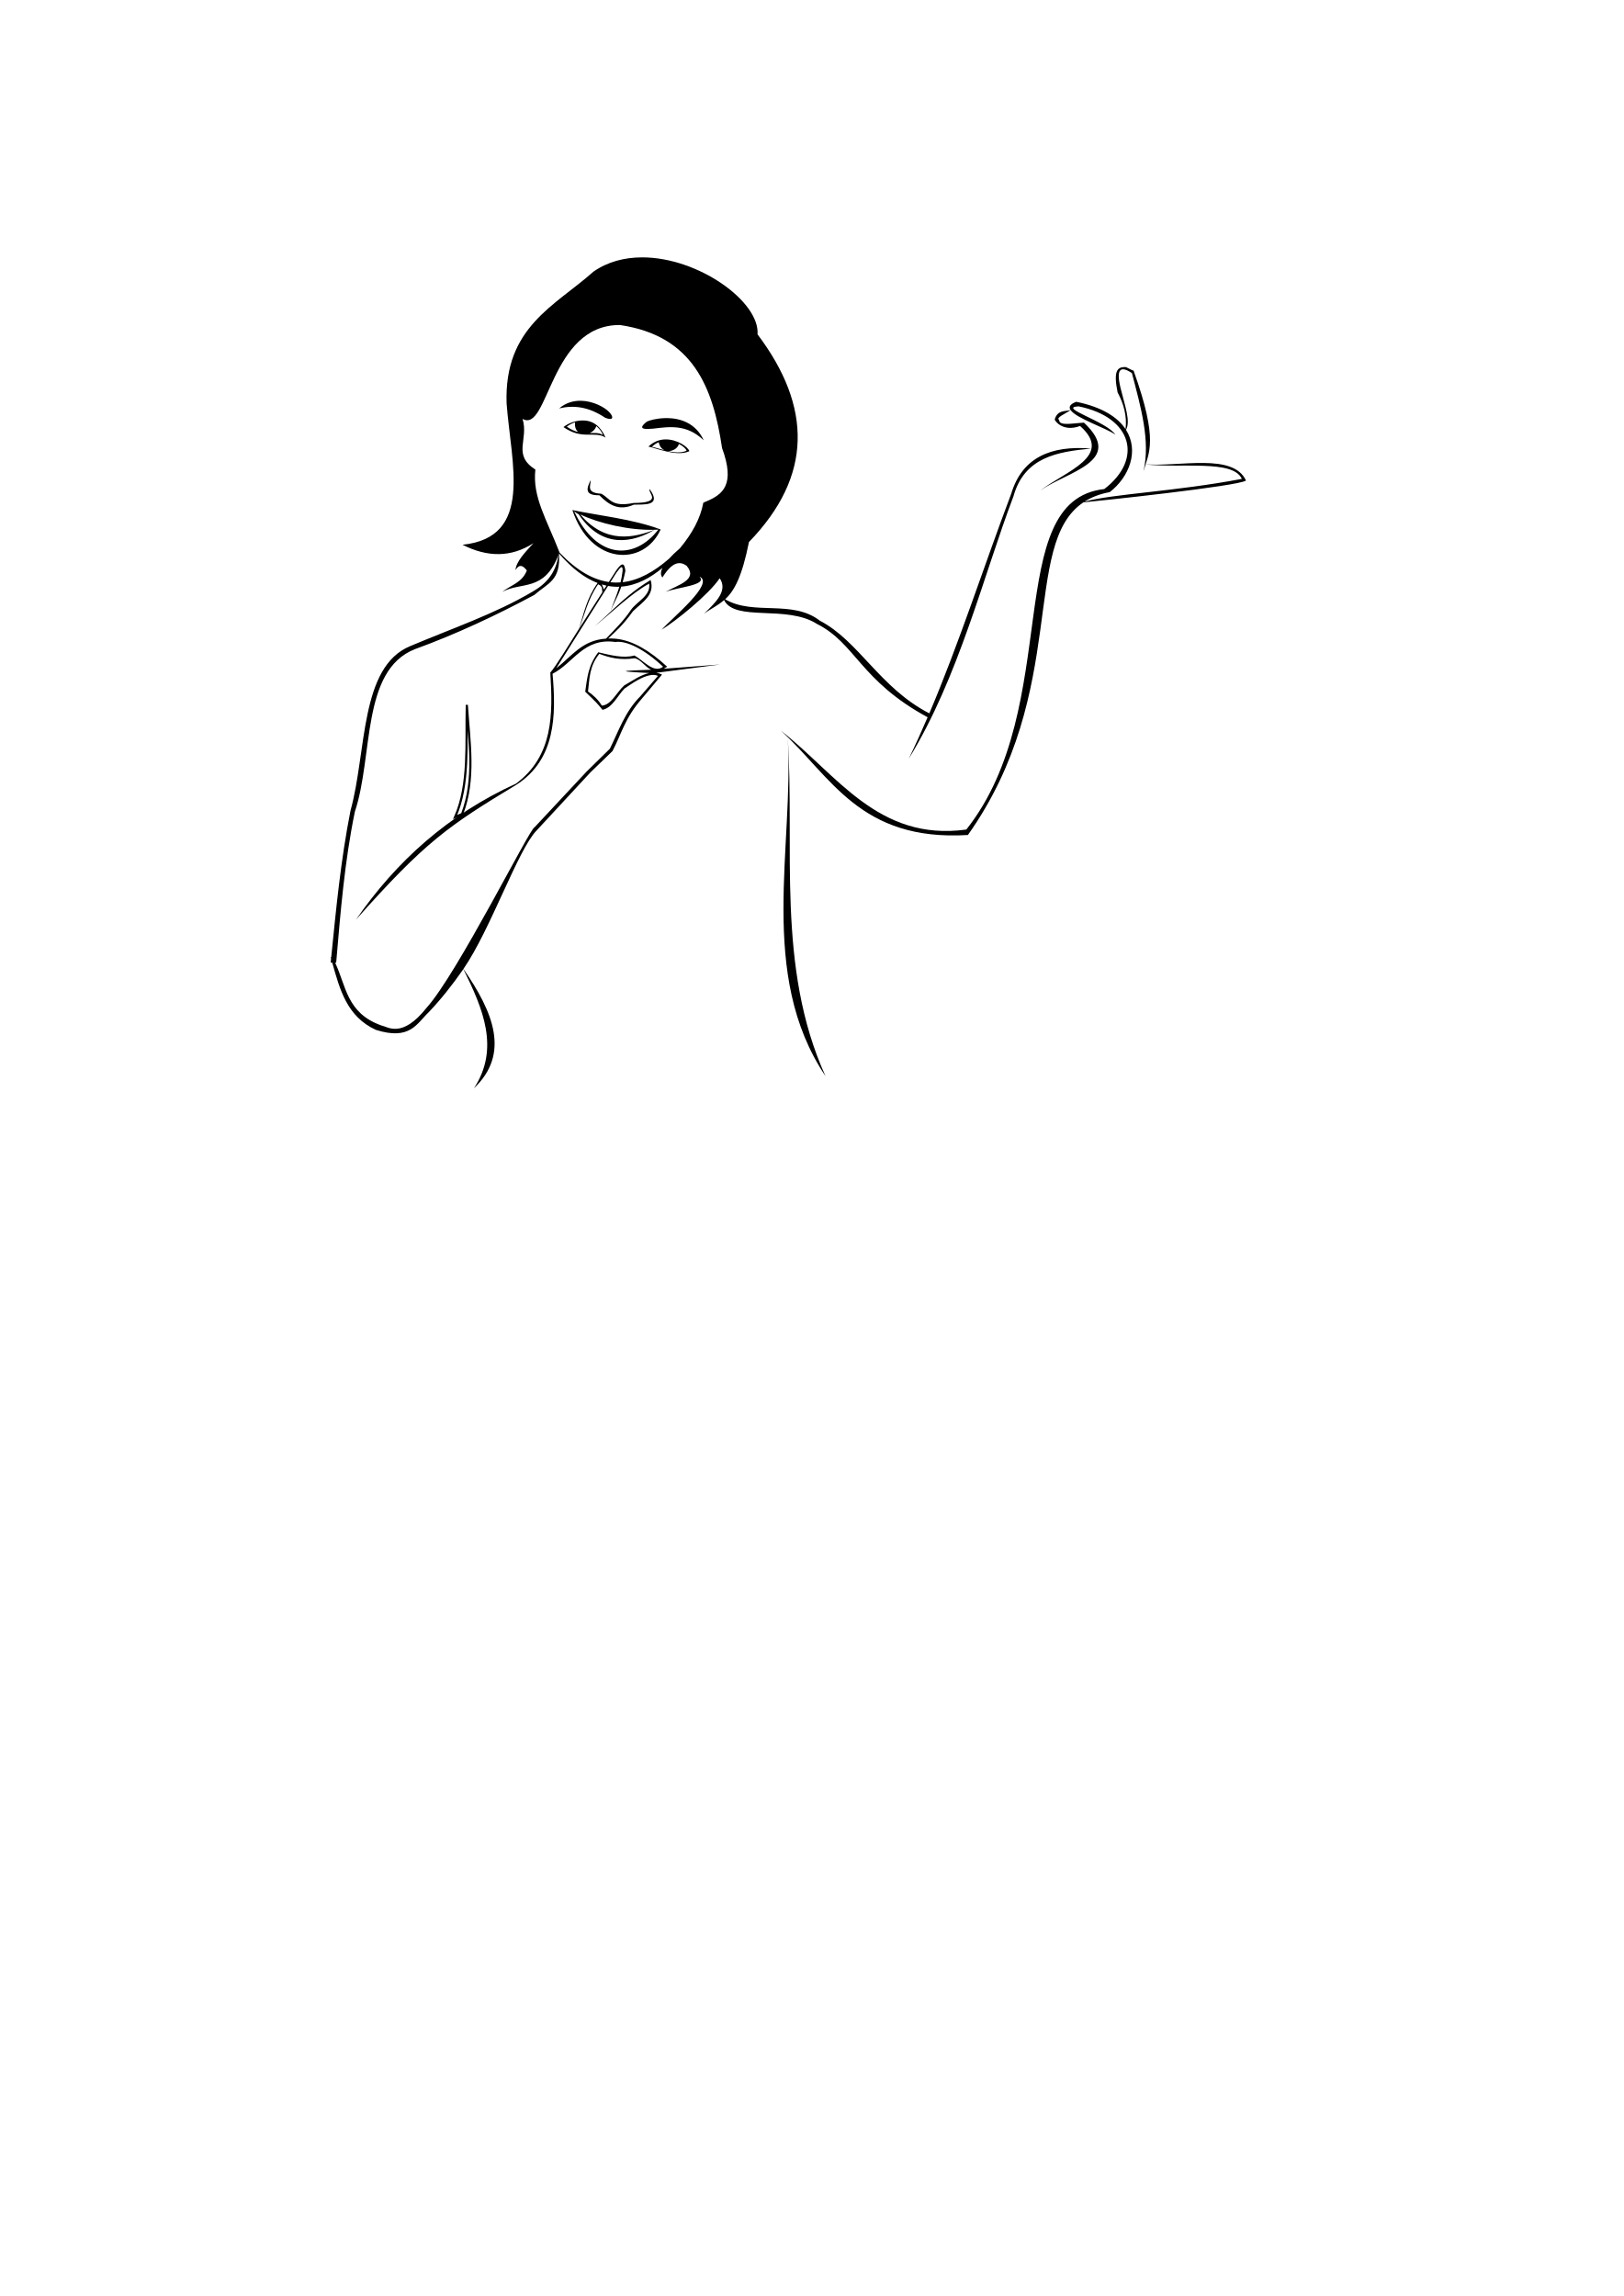
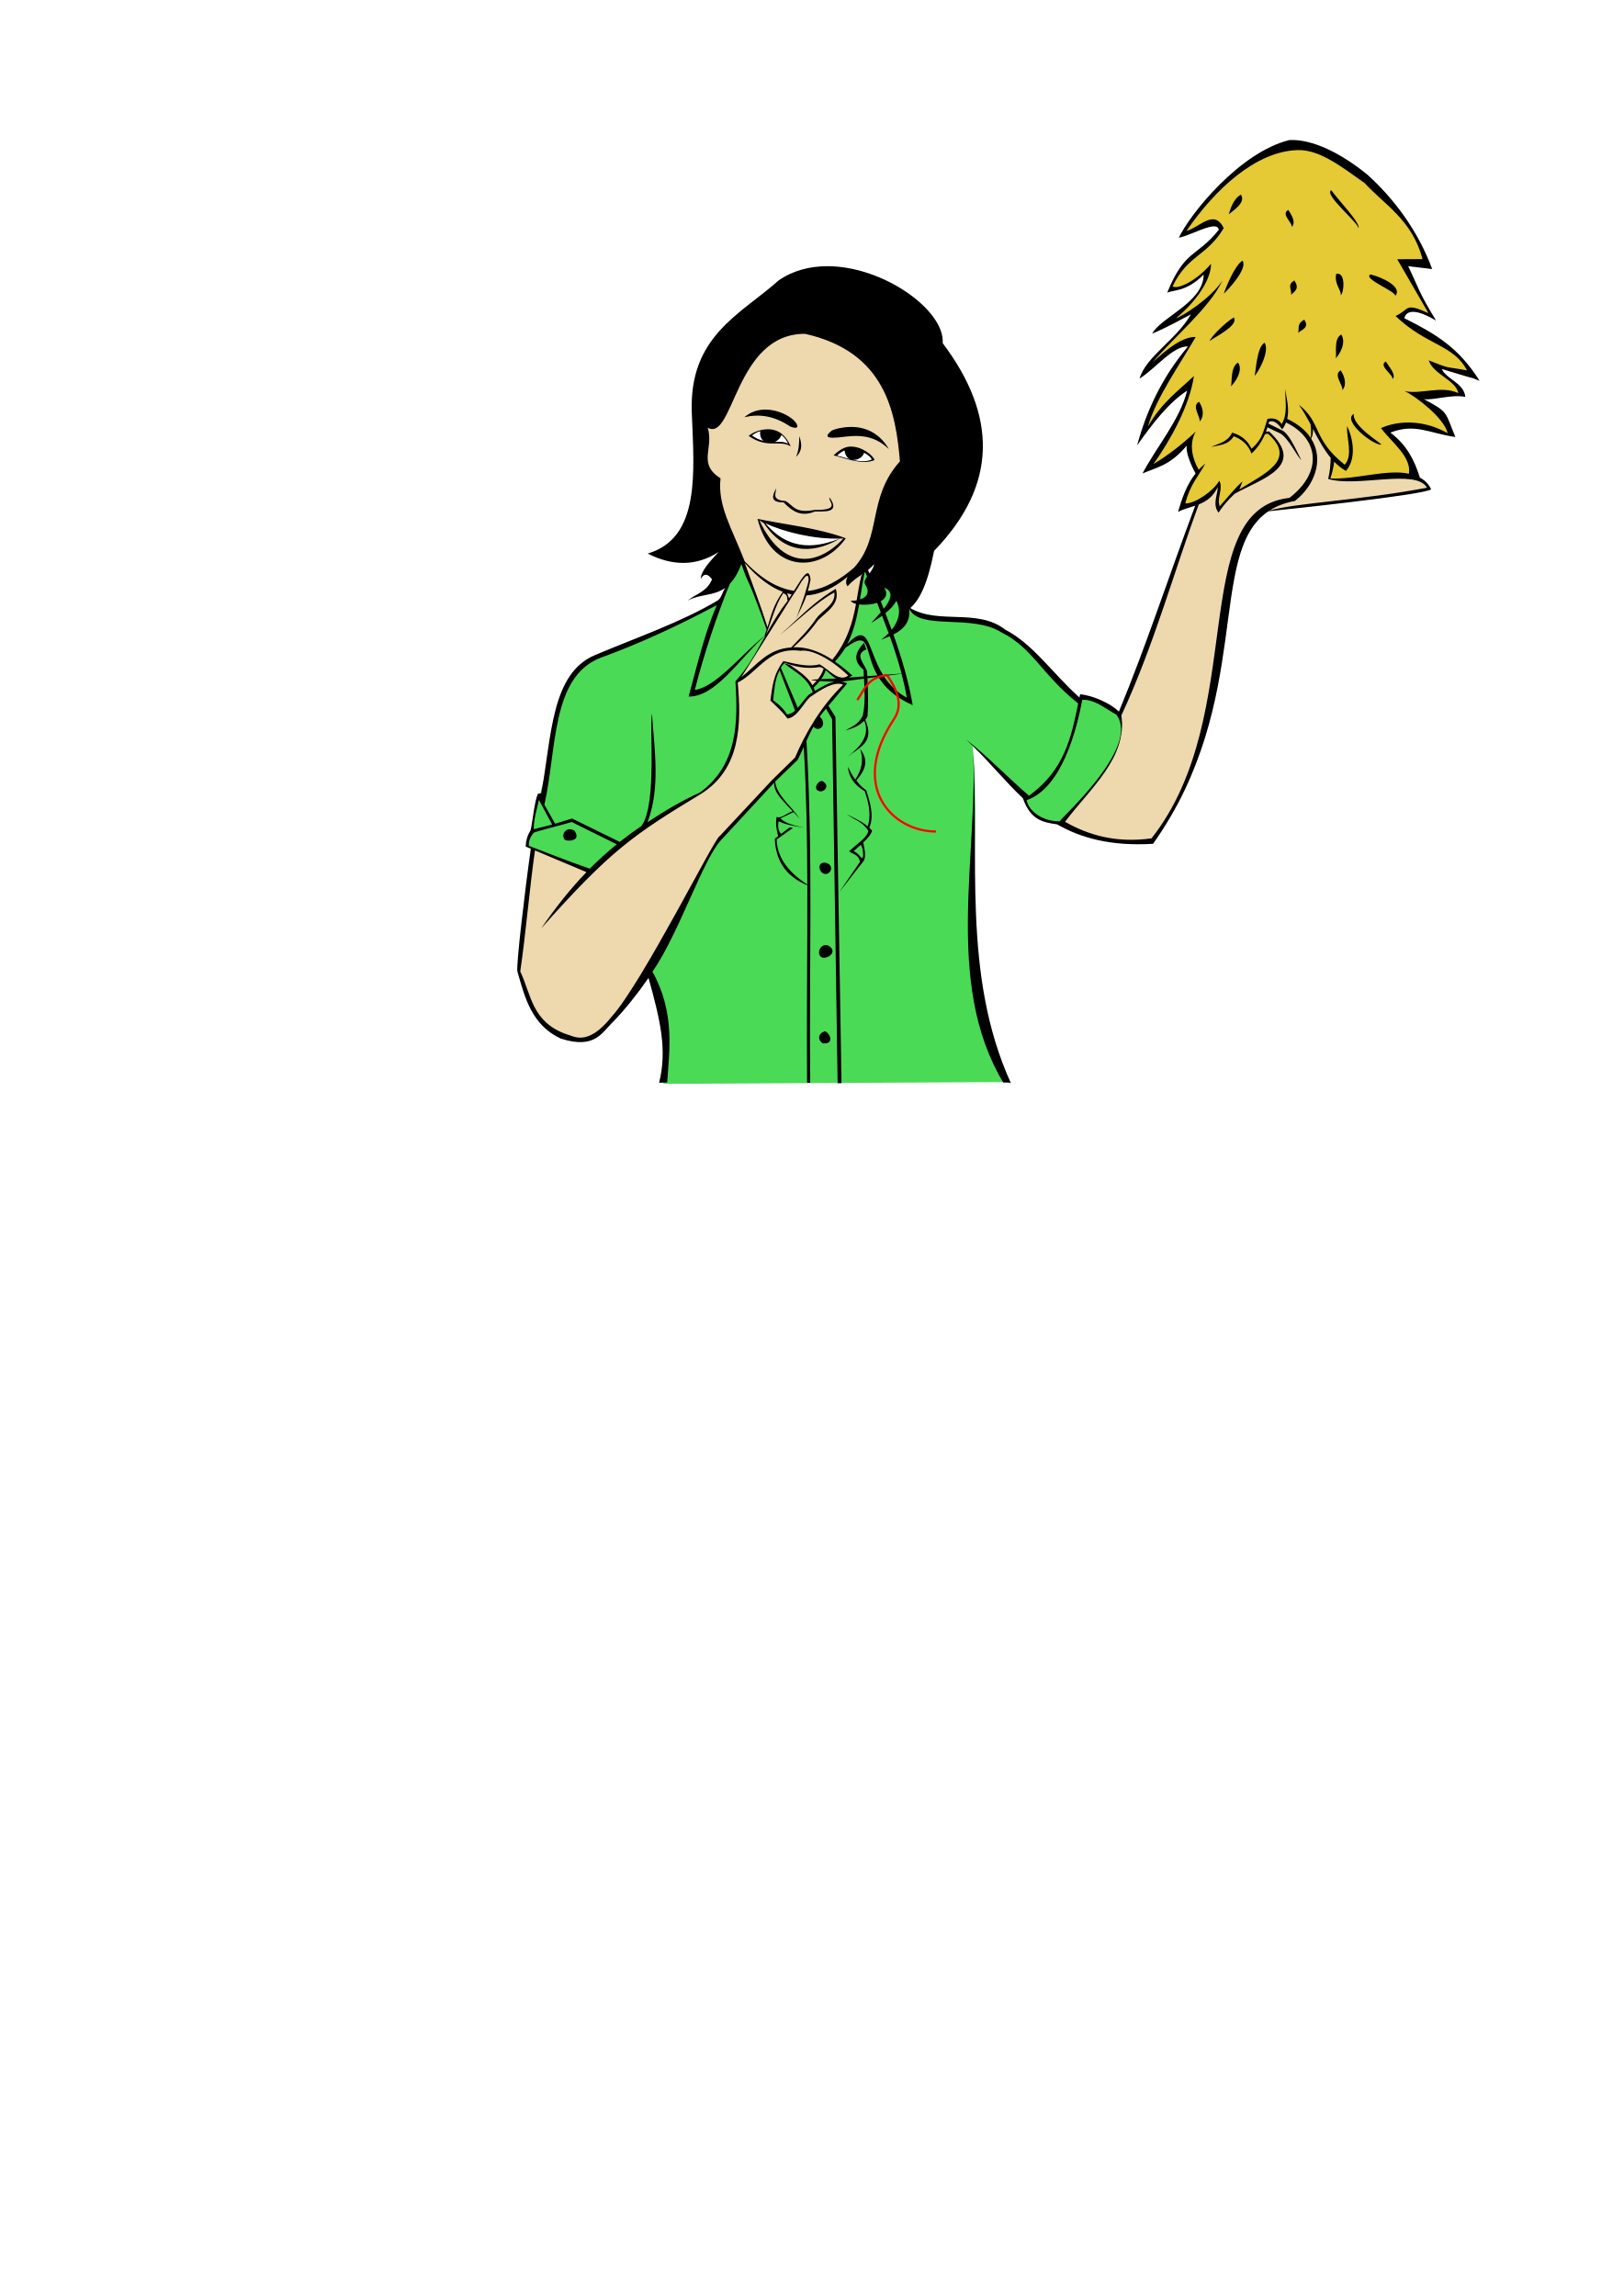
<svg xmlns="http://www.w3.org/2000/svg" width="744.094" height="1052.362" id="svg3036" version="1.1">
  <defs id="defs3038" />
  <g id="layer1">
-     <path style="fill:#000000;fill-opacity:1;stroke:none" d="m 294.188,117.969 c -7.919,0.018 -15.629,1.942 -22.219,6.531 -17.596,15.693 -41.011,25.439 -39.812,60.375 2.058,27.767 12.536,61.437 -20.188,64.812 11.293,5.733 22.16,5.926 32.5,-0.719 -3.93,4.256 -7.994,8.519 -8.219,12.312 1.726,-2.945 3.461,-2.08 5.188,0.188 -2.172,5.641 -7.39,6.704 -11.25,9.812 8.725,-4.787 19.205,0.157 25.719,-16.906 -1.16,8.455 -5.833,13.396 -11.969,16.875 -16.987,10.066 -36.997,16.873 -55.906,24.875 -23.225,9.52 -19.91,48.458 -27.406,75.406 -4.48,22.737 -6.595,44.991 -8.844,67.281 l -0.25,-0.125 c 0.064,0.219 0.124,0.437 0.188,0.656 -0.063,0.625 -0.124,1.25 -0.188,1.875 l 0.719,0 c 3.469,12.262 6.688,24.683 19.969,30.812 15.74,4.965 18.721,-2.848 24.25,-8.094 5.489,-5.755 10.79,-12.409 15.875,-19.75 9.016,18.205 16.778,36.42 4.844,54.625 16.699,-15.84 8.922,-34.878 -4.812,-54.688 12.469,-18.112 24.992,-54.72 33.5,-63.438 L 270.594,354 280.688,344.25 c 4.167,-7.94 5.587,-15.035 13.531,-24.125 l 9.156,-10.906 c -0.86,-0.46 -1.719,-0.712 -2.594,-0.844 l 29.25,-3.812 -25.875,1.969 c 0.507,-0.255 1.028,-0.561 1.594,-0.938 -7.905,-7.305 -15.783,-12.086 -23.625,-12.844 -1.206,-0.108 -2.326,-0.12 -3.406,-0.094 3.334,-3.19 6.269,-5.493 11.344,-12.469 4.172,-4.131 10.236,-7.404 8.094,-14.344 -7.656,4.567 -13.099,9.646 -18.531,14.719 -2.308,2.155 -4.611,4.322 -7.094,6.438 7.631,-6.055 16.824,-15.133 24.969,-19.5 0.749,5.59 -5.411,8.012 -8.281,11.938 -3.376,5.079 -7.5,9.082 -11.5,13.281 -10.922,0.682 -15.649,8.018 -22.812,13.594 l 23.75,-37.75 c 1.758,0.312 3.477,0.436 5.156,0.375 -1.249,4.201 -2.876,7.622 -4.188,11.688 1.616,-4.444 3.396,-6.684 5.094,-11.751 7.124,-0.525 13.501,-4.114 18.875,-8.594 -0.948,1.919 -0.886,3.345 -0.031,4.406 4.514,-7.277 8,-7.57 11.094,-5.375 5.387,6.396 -3.848,8.707 -9.656,11.969 5.816,-2.211 19.423,-3.07 15.531,-6.969 7.198,2.986 -12.372,18.726 -17.312,24.312 6.484,-3.998 21.469,-15.971 26.594,-23.594 3.862,5.689 -1.748,10.997 -7.219,16.312 3.059,-2.327 6.191,-3.585 9.219,-6.312 5.017,10.108 28.715,2.075 42.5,10.906 17.838,8.943 19.789,26.011 50.781,42.812 -2.775,6.457 -5.631,12.824 -8.656,19.031 23.009,-37.405 34.117,-83.705 47.969,-120.219 5.022,-18.023 20.031,-20.465 35.625,-21.969 -18.445,-1.519 -31.634,4.075 -36.625,20.719 -12.64,33.426 -23.78,68.341 -37.531,100.656 -22.76,-11.753 -32.301,-33.196 -50.156,-42.469 -12.663,-9.838 -30.351,-2.175 -43.406,-9.812 4.127,-3.808 7.733,-10.277 10.906,-26.25 29.334,-30.251 28.877,-62.08 3.938,-95.188 1.053,-14.974 -27.099,-35.341 -52.969,-35.281 z m -10.094,31 c 33.374,4.905 42.677,28.382 46.812,56.438 0.216,0.589 0.407,1.16 0.594,1.719 0.112,0.336 0.242,0.675 0.344,1 4.945,15.803 -2.133,19.222 -9.531,22.281 -1.327,7.214 -5.108,14.137 -10.719,20.875 -2.081,1.808 -3.738,3.411 -5.031,4.844 -6.699,5.781 -13.726,9.879 -21.219,10.719 0.419,-1.474 0.852,-3.149 1.25,-5.156 -0.323,-2.838 -1.05,-4.89 -4.25,-0.156 L 279,266.75 c -7.077,-1.001 -14.576,-5.074 -22.562,-13.469 -5.978,-15.423 -12.502,-25.485 -11.094,-38.062 -10.733,-6.861 -2.924,-13.686 -5.875,-23.219 11.926,6.691 12.377,-43.218 44.625,-43.031 z m 231.5,19.25 c -3.698,-0.003 -5.376,1.984 -3.438,11.625 2.827,5.259 4.366,10.974 3.656,16.844 -3.627,-5.472 -10.764,-10.107 -22.594,-12.531 -2.965,1.112 -3.51,2.388 -2.625,3.75 -2.619,0.832 -5.848,-0.17 -7.25,4.312 0.014,0.745 3.846,5.922 11.625,3.031 15.584,13.794 -6.633,20.709 -18.219,29.562 12.374,-8.706 38.915,-13.348 20,-31.094 -5.019,0.233 -11.475,1.717 -11.375,-1.25 -1.667,-1.036 2.703,-2.701 5.25,-4.531 2.551,3.817 16.349,8.247 20.5,11.281 -3.828,-6.04 -26.765,-12.476 -16.844,-12.969 24.589,4.971 29.743,24.127 11.781,37.906 -47.451,5.192 -18.395,99.374 -63.219,156.062 -40.466,5.577 -59.473,-25.438 -85,-45.344 23.039,20.931 36.084,50.849 85.719,47.844 46.672,-65.95 24.07,-133.165 52.938,-152.469 5.887,-0.522 71.291,-7.433 74.5,-10 -5.916,-12.795 -30.324,-6.181 -46.487,-7.444 16.801,1.953 40.575,-2.306 44.592,6.694 -30.558,5.795 -59.066,6.837 -72.136,10.438 3.203,-2.044 7,-3.536 11.594,-4.375 9.006,-6.97 13.535,-18.968 7.438,-28.562 2.219,-3.81 -0.533,-11.147 -2.094,-17.656 -2.903,-10.658 -0.342,-11.787 4.812,-8.344 4.076,15.552 8.579,31.213 5.281,45.062 2.424,-8.618 7.123,-13.731 -4.521,-46.205 -1.047,-0.141 -3.032,-1.638 -3.885,-1.639 z m -249.375,15.469 c -3.36,-0.06 -6.876,0.869 -9.969,3.5 6.595,-1.575 13.517,-0.797 21.062,4.281 3.862,1.557 4.06,-0.345 1.781,-2.688 -2.113,-2.172 -7.275,-4.993 -12.875,-5.094 z m 39.406,7.938 c -0.399,-0.003 -0.801,0.017 -1.188,0.031 -3.711,0.133 -6.792,0.99 -8,1.594 -4.928,3.839 -0.271,3.478 2.844,3.219 7.738,-0.924 15.481,-2.077 23.219,5.344 -3.701,-8.032 -10.893,-10.14 -16.875,-10.188 z m -38.656,1.094 c -3.229,0.008 -6.475,1.206 -8.75,3.031 8.709,6.101 14.308,1.576 19.281,4.812 -2.157,-5.011 -5.608,-7.917 -10.531,-7.844 z m -3.438,0.844 c -0.226,2.125 0.407,3.609 1.469,4.469 -1.594,-0.398 -3.336,-1.128 -5.25,-2.469 1.061,-0.851 2.367,-1.55 3.781,-2 z m 9.75,1.719 c 1.135,1.038 2.344,2.2 2.969,4.094 -1.774,-1.154 -3.912,-0.888 -6.031,-0.875 1.371,-0.58 2.561,-1.675 3.062,-3.219 z m 31.406,6.125 c -2.552,0.09 -5.18,1.014 -7.531,3.281 3.296,0.578 12.999,4.79 18.75,2.125 -0.444,-1.859 -5.605,-5.605 -11.219,-5.406 z m -2.812,1.281 c 0.395,2.041 1.491,3.198 2.781,3.719 -2.5,-0.642 -4.711,-1.415 -5.906,-1.625 0.995,-0.959 2.042,-1.648 3.125,-2.094 z m 9.25,0.781 c 1.935,1.006 3.298,2.281 3.5,3.125 -2.434,1.128 -5.707,0.799 -8.719,0.125 2.259,0.217 4.669,-1.164 5.219,-3.25 z m -40.406,16.562 c -1.843,3.649 -3.103,7.06 3.938,6.969 4.48,4.532 8.984,7.294 15.812,4.312 4.418,-0.184 13.099,0.863 7.219,-7.156 -0.906,1.801 6.414,6.326 -7.344,6.375 -10.176,2.073 -10.632,-2.04 -14.812,-4.25 -7.154,-0.35 -4.796,-3.67 -4.812,-6.25 z m -8.406,13.75 c 8.396,25.376 32.714,25.961 40.438,8.906 -12.479,-4.773 -29.419,-6.534 -40.438,-8.906 z m 0.812,0.562 c 1.356,1.037 1.161,0.892 2.062,1.375 10.855,16.251 25.218,12.822 34.781,7.094 -9.136,3.544 -22.402,6.857 -34.062,-7.031 8.462,4.085 22.632,7.397 34.062,7.031 0.008,-0.005 0.024,0.005 0.031,0 0.571,-0.019 1.132,-0.025 1.688,-0.062 -10.992,14.168 -28.289,13.674 -38.562,-8.406 z m -6.969,19.312 c 6.179,7.194 12.117,11.435 17.719,13.562 -5.097,7.047 -6.29,14.093 -8.625,21.125 2.763,-6.546 3.884,-13.317 8.844,-20.531 2.361,0.974 1.633,2.354 1.969,3.594 l -10.812,16.938 c -3.822,6.01 -10.937,17.752 -13.062,19.906 1.186,19.058 1.439,38.169 -15.75,50.938 -31.033,14.176 -54.874,35.573 -73.312,62.344 31.805,-35.818 42.469,-43.063 73.395,-61.77 18.12,-11.497 18.399,-31.954 16.698,-50.948 9.592,-4.855 14.195,-16.617 28.781,-14.562 4.874,-0.764 13.192,3.15 21.875,11.344 -4.3,3.336 -9.135,-3.068 -13.188,-5.156 -4.941,1.394 -10.754,-0.118 -16.531,-1.469 -4.834,6.35 -5.068,12.17 -5.969,18.062 5.202,5.024 5.603,5.416 7.906,8.312 4.58,-0.95 6.799,-6.376 10.094,-9.75 1.509,-0.838 10.457,-8.076 15.344,-5.812 l -8.156,9.438 c -6.949,6.966 -9.82,15.703 -13.875,23.938 l -10.719,10.531 -23.844,25.531 c -1.939,0.015 -35.281,66.992 -49.469,82.719 -11.278,14.173 -17.675,8.686 -20.719,8.062 -15.964,-5.635 -16.145,-18.292 -21.188,-28.781 l 0.5,0 c 1.978,-23.065 3.808,-46.122 8.562,-69.188 8.514,-25.44 2.837,-64.722 27.469,-74.469 18.957,-6.894 36.98,-15.369 54.719,-24.844 6.466,-5.612 12.183,-6.587 11.344,-19.062 z m 28.75,6.281 c 0.312,0.035 0.489,0.559 0.406,1.844 -0.228,1.902 -0.552,3.589 -0.938,5.156 -1.533,0.113 -3.084,0.114 -4.656,-0.062 l 2.75,-4.375 c 0.971,-1.325 1.917,-2.62 2.438,-2.562 z m -9.094,7.938 c 0.717,0.213 1.419,0.416 2.125,0.562 -0.364,0.611 -0.773,1.196 -1.219,1.75 -0.288,-0.788 -0.53,-1.645 -0.906,-2.312 z m -1.156,31.812 c 4.598,1.751 9.541,3.054 16.281,2 2.972,0.786 4.728,4.023 7.469,5.281 -8.137,0.375 -20.928,0.532 -0.875,1.5 -3.779,0.777 -7.658,3.499 -11.5,5.719 -3.415,3.072 -5.957,9.029 -10.25,9.219 -1.629,-2.746 -3.84,-4.75 -6.312,-6.469 0.721,-6.058 0.58,-11.523 5.188,-17.25 z m 86.308,38.018 C 364.034,388.099 346.985,446.54 378.312,493.25 355.565,443.189 364.337,387.766 360.964,337.705 z" id="path3055" />
-     <path style="fill:none;stroke:#000000;stroke-width:1px;stroke-linecap:butt;stroke-linejoin:miter;stroke-opacity:1" d="m 208.571,374.505 c 6.684,-15.044 4.89,-33.721 5.357,-51.429 1.108,16.894 3.975,34.009 -2.143,50 z" id="path3974" />
+     <g id="g4065" transform="translate(84.85281,4.04061)">
+       <path id="path4063" d="m 501.786,64.505 c -6.302,-4.112 -43.236,30.915 -44.704,38.045 5.905,-1.114 12.854,-6.665 17.561,-2.688 -5.538,10.42 -18.943,16.326 -22.857,27.5 6.09,2.977 11.123,-4.087 16.616,-6.786 -3.354,12.844 -11.345,15.898 -17.395,23.048 l 12.922,-4.834 -24.289,26.472 c 6.071,-3.9 14.794,-12.113 20.866,-11.829 -7.302,13.31 -17.492,25.429 -21.176,40.548 8.151,-10.002 14.468,-15.416 21.385,-22.334 -2.744,13.035 -11.497,25.068 -17.857,37.5 7.688,-0.577 12.33,-7.245 18.214,-11.429 -0.189,4.733 -0.68,9.509 3.701,13.589 -4.391,5.959 -6.599,11.481 -7.63,16.768 12.687,-1.198 16.877,-15.422 15.88,-0.357 L 565,215.219 c -1.007,-8.874 -8.277,-15.4 -14.408,-22.352 9.803,-4.325 19.606,-0.427 29.408,2.352 -0.885,-6.196 -9.251,-12.393 -16.594,-18.589 l 20.88,0.018 c -0.168,-3.958 -7.753,-9.152 -11.681,-13.737 l 16.681,5.166 c -2.569,-10.182 -21.367,-17.867 -32.143,-26.786 1.781,-3.72 5.443,-4.995 13.929,0 l -13.214,-24.643 11.429,0.714 c -8.762,-23.719 -34.698,-59.425 -67.5,-52.857 z" style="fill:#e5c935;fill-opacity:1;stroke:none" />
+       <path id="path4059" d="m 156.574,383.389 c 3.17,-6.941 3.125,-16.314 5.903,-22.868 8.758,-30.109 6.63,-47.921 18.332,-58.182 17.433,-11.735 45.78,-18.602 64.406,-30.824 l 8.586,-20.708 13.132,33.588 c 25.237,-17.848 28.6,-7.835 44.447,-27.274 4.774,5.449 11.779,9.681 20.2,13.14 -3.471,10.966 25.795,9.295 41.167,12.366 12.29,8.905 24.58,21.734 36.871,33.84 7.17,-2.257 12.497,3.785 18.435,7.071 8.951,22.001 -16.173,38.501 -27.022,48.992 -9.649,0.53 -14.017,-4.051 -16.318,-10.632 l -23.876,-24.216 c 4.925,51.408 -8.648,102.816 16.731,154.224 l -158.365,0.832 c 1.587,-16.884 1.486,-33.936 -6.357,-51.763 L 185.742,395.637 z" style="fill:#4bda56;fill-opacity:1;stroke:none" />
+       <path id="path4045" d="m 291.969,137.188 c -25.579,24.017 -83.756,16.397 -38.875,110.062 l 13.875,36.719 c -2.248,8.233 -9.348,17 -14.281,25.531 3.146,18.069 -2.749,43.504 -16.688,49.969 -13.828,8.328 -27.518,14.219 -50.812,35.938 l -25.906,-10.375 -6.594,55.719 c 6.858,27.044 26.234,41.339 42.125,23.938 21.49,-24.05 32.97,-54.236 48.531,-81.875 11.079,-13.348 23.368,-26.444 37.375,-40.281 4.856,-12.854 13.122,-22.983 21.25,-33.219 -4.28,-1.589 -11.231,1.532 -16.281,6 -4.033,3.568 -5.719,7.726 -9.219,9 l -8.062,-7.656 c 1.111,-5.84 1.735,-11.805 5.75,-17 6.248,2.978 9.29,7.345 13.375,11.25 2.084,-1.905 4.762,-5.61 5.5,-8.188 3.689,1.555 5.127,6.59 12.125,3.031 l -8.188,-6.781 c 10.613,-8.792 11.755,-27.059 13.938,-44.281 38.356,-38.45 66.532,-77.063 -18.938,-117.5 z m 212.36,51.61 -2.016,3.171 C 500.54,188.221 498.446,187.375 496,189.688 l -1.291,5.062 c 4.403,-1.563 19.216,15.192 -13.365,26.5 l -7.457,7.849 c -1.167,-3.46 -0.443,-6.92 -0.386,-10.38 l -9.573,7.6 -34.864,95.713 c 2.261,18.843 -11.095,32.833 -27.016,50.758 12.588,8.072 26.283,10.614 40.891,8.586 40.365,-44.684 19.179,-110.968 49.75,-150.281 L 569.969,219.75 c -7.3,-10.982 -30.285,-2.871 -45.432,-4.3 l 1.134,-9.856 -8.738,-14.885 -0.995,6.823 c -3.327,-3.299 -6.054,-7.026 -11.609,-8.733 z m -237.422,4.14 c 4.028,0.019 7.648,2.354 9.438,6.656 -6.675,-1.31 -13.458,-0.471 -17.156,-4.281 3.126,-1.346 5.302,-2.386 7.719,-2.375 z m 37.024,8.025 c 3.683,-0.069 8.543,2.081 11.601,5.506 -3.571,2.145 -10.723,0.895 -17.688,-1.781 2.21,-1.124 3.876,-3.683 6.086,-3.725 z m -38.899,34.319 35.281,7.438 c -16.411,7.915 -27.92,2.212 -35.281,-7.438 z" style="fill:#eed8ae;fill-opacity:1;stroke:none" />
+       <path id="path3055" d="m 506.156,60.125 c -22.819,5.505 -45.596,33.852 -50.781,44.781 5.817,-1.056 17.658,-8.355 18.312,-3.594 -10.458,12.876 -15.511,8.854 -23.656,28.812 2.956,-1.404 8.802,-0.321 16.719,-8.312 -0.03,12.729 -19.521,19.47 -23.594,27.062 5.863,-2.363 14.197,-6.936 17.75,-8.812 -6.688,11.679 -20.56,19.236 -23.531,29.406 7.231,-4.465 15.273,-15.017 22.188,-14.719 -12.028,14.368 -19.048,29.601 -23.312,45.344 6.804,-9.561 14.047,-19.253 22.938,-25.094 -3.37,13.389 -13.649,25.191 -20.469,37.969 6.518,-2.825 12.637,-3.595 20.281,-12.781 -0.539,2.98 1.743,8.563 4.031,12.781 -4.019,5.095 -6.185,11.252 -8.031,17.594 2.503,-1.269 5.232,-1.925 7.875,-2.812 -11.791,31.325 -22.331,63.897 -34.969,94.375 -3.458,-3.486 -11.493,-7.384 -17.781,-7.938 -0.106,0.489 -0.209,0.979 -0.312,1.469 -12.491,-11.215 -21.097,-24.407 -34.094,-31.156 -12.663,-9.838 -30.351,-2.175 -43.406,-9.812 4.127,-3.808 7.733,-10.277 10.906,-26.25 29.334,-30.251 28.877,-62.08 3.938,-95.188 1.053,-14.974 -27.099,-35.341 -52.969,-35.281 -7.919,0.018 -15.629,1.942 -22.219,6.531 -17.596,15.693 -41.011,25.439 -39.812,60.375 1.061,27.314 4.175,57.637 -20.188,64.812 11.293,5.733 22.16,5.926 32.5,-0.719 -3.93,4.256 -7.994,8.519 -8.219,12.312 1.726,-2.945 3.461,-2.08 5.188,0.188 -2.172,5.641 -7.39,6.704 -11.25,9.812 5.804,-3.185 11.936,-1.997 17.312,-5.875 -1.403,1.966 -1.681,4.721 -3.562,5.844 -16.987,10.066 -36.997,16.873 -55.906,24.875 -20.505,8.405 -20.04,37.73 -24.875,63.5 l -1.375,0.062 c -1.833,2.856 -2.909,16.74 -3.75,17.312 -1.375,2.323 -1.901,4.646 -1.969,6.969 l 2.344,1 c -2.799,19.716 -6.759,53.458 -6.156,56.25 3.469,12.262 6.688,24.683 19.969,30.812 15.74,4.965 18.721,-2.848 24.25,-8.094 5.489,-5.755 10.79,-12.409 15.875,-19.75 5.459,19.588 8.615,33.064 4.844,48.094 1.282,-0.185 1.933,0.006 3.719,-0.219 0.925,-14.159 3.734,-31.865 -6.75,-50.719 12.469,-18.112 23.211,-51.939 31.719,-60.656 l 24.094,-26.031 c -0.45,4.467 4.214,8.658 8.469,13.125 -2.588,0.633 -5.083,3.528 -7.375,2.625 -0.607,2.992 -0.09,5.905 0.688,8.781 l -1.562,1.219 c 0.423,9.066 4.238,16.918 14.938,21.312 0.092,29.615 -0.406,60.885 -0.125,90.5 l 1.438,0 c -0.563,-51.562 1.382,-103.862 -1.719,-156.688 1.045,-2.314 2.147,-4.639 3.188,-6.5 2.471,2.876 6.784,-0.906 2.906,-4.625 0.844,-1.186 1.812,-2.372 2.875,-3.625 l 2.781,4.781 2.531,166.875 1.781,0 L 298,324.562 l -3.219,-5.094 8.594,-10.25 c -0.86,-0.46 -1.719,-0.712 -2.594,-0.844 l 10.312,-1.344 c 0.333,5.774 0.62,11.542 -0.562,16.938 -2.256,4.441 -5.153,4.95 -7.844,6.781 3.118,-0.921 6.162,-1.987 8.5,-4.469 2.782,6.618 -1.524,11.814 -7.781,16.625 5.427,-4.343 12.825,-6.503 8.281,-17 0.511,-0.553 0.565,-0.889 1,-1.594 0.491,-5.838 0.255,-11.662 -0.031,-17.5 l 5,-0.625 c 2.821,4.606 7.478,9.334 15.75,12.969 -1.827,-10.788 -5.015,-21.587 -8.844,-32.375 3.944,-1.988 8.031,-5.306 7.25,-11.75 5.017,10.108 28.715,2.075 42.5,10.906 14.155,7.097 18.34,19.301 34.938,32.438 -3.132,15.158 -6.072,30.353 -22.531,42.312 -9.758,-8.382 -18.805,-17.96 -28.875,-25.812 1.064,0.966 2.099,1.968 3.125,2.969 7.936,7.741 14.879,16.372 22.938,24 3.527,9.996 9.125,11.008 15.719,11.969 10.957,6.281 24.704,10.071 43.938,8.906 46.672,-65.95 24.07,-133.165 52.938,-152.469 5.887,-0.522 71.291,-7.433 74.5,-10 -1.119,-2.421 -2.894,-4.159 -5.156,-5.375 -2.41,-7.671 -5.881,-14.919 -13.531,-20.625 11.324,-4.465 17.964,0.368 29.781,2 -4.82,-11.523 -2.878,-11.183 -14.406,-17.344 4.581,0.597 13.104,-2.367 18.969,-1 -0.583,-6.441 -8.717,-8.111 -10.781,-12.812 11.333,3.478 13.934,4.164 14.344,4.219 0.316,0.146 1.002,0.449 2.969,1.188 -9.402,-14.926 -19.427,-21.17 -34.469,-28.688 0.119,0.02 0.515,-7.275 14.531,1.094 -8.191,-13.453 -7.872,-14.777 -12.781,-24.938 l 11,1.312 C 564.917,101.498 553.762,86.839 541.875,76.094 529.632,66.089 516.644,59.732 506.156,60.125 z m -145.188,277.719 c 2.941,48.821 -13.595,108.363 13.938,154.281 2.639,-0.063 2.54,0.011 3.5,0.281 -22.729,-50.019 -14.088,-104.535 -17.438,-154.562 z M 509.75,64.75 c 10.354,-0.327 20.668,8.045 30.781,15.125 9.032,9.872 21.768,16.87 26.531,34.844 l -11.594,0.062 14.281,24.688 c -11.292,-5.094 -8.457,-1.567 -15.062,1.312 13.969,13.487 26.696,13.126 32.719,24.938 -10.25,-1.923 -6.99,-0.356 -17.531,-4.594 2.174,6.492 12.36,8.985 13.594,15.031 -7.861,-3.708 -17.319,0.791 -24.656,-0.969 4.884,2.186 18.205,12.394 19.75,19.312 C 561.586,185.047 548,192.219 548,192.219 c 5.305,6.825 14.05,13.214 12.812,20.875 -9.976,-2.223 -24.978,2.793 -36,2.156 0.699,-2.147 1.381,-4.588 1.75,-7.688 1.602,1.661 3.379,3.111 5.406,4.25 5.567,-6.468 2.437,-16.822 0.531,-20.531 -0.442,5.306 2.89,13.267 -1.094,17.688 -14.782,-11.579 -10.563,-19.411 -21.062,-27.5 1.983,2.675 3.705,5.787 5.406,9 0.276,2.042 0.316,4.124 0.062,6.219 -2.208,-3.33 -5.707,-6.349 -10.781,-8.75 1.044,-4.448 -0.203,-9.231 -0.969,-13.656 0.219,6.759 1.134,11.539 -1.562,16.062 -1.707,-2.651 -4.084,-2.835 -6.5,-2.406 -2.197,6.974 -2.547,9.426 -7.312,13.719 -1.756,-3.792 -4.738,-6.233 -8.875,-7.406 -2.076,4.405 -6.127,4.902 -9.594,6.562 3.744,-0.876 7.885,-0.885 10.281,-4.906 3.844,1.407 6.691,3.914 8.156,7.938 2.829,-2.602 4.793,-5.611 6.188,-8.875 0.438,-0.076 0.875,-0.149 1.344,-0.25 13.421,11.879 -1.19,18.177 -13.156,25.594 0.384,-0.336 1.27,-3.465 1.656,-3.781 -2.42,1.895 -7.512,7.928 -10.562,11.438 -1.538,-3.598 1.726,-7.912 -0.188,-11.688 -2.671,4.752 -11.267,10.623 -15.594,10.406 2.259,-8.898 5.901,-12.14 9.156,-18.25 -1.098,0.885 -2.086,1.823 -3,2.812 -2.897,-4.756 -4.675,-12.047 -1.312,-17.531 -6.701,6.286 -13.187,11.194 -19.438,14.938 7.74,-10.957 16.543,-26.638 18.531,-40.344 -7.204,6.834 -14.712,12.07 -21.062,23.125 3.647,-13.012 14.768,-28.632 21.875,-41.031 -5.85,-0.138 -12.646,5.035 -19.688,11.625 8.588,-10.523 26.317,-25.098 31.875,-37.406 -5.369,8.312 -19.195,16.875 -21.125,17.094 7.585,-6.072 16.002,-16.662 15.969,-24.844 -7.248,8.522 -16.031,11.955 -17.594,10.25 6.941,-14.342 15.595,-13.617 23.406,-26.594 -4.383,-9.155 -11.257,-0.151 -17.062,1.25 C 471.877,82.801 490.552,65.357 509.75,64.75 z m 15.469,18.375 c -3.623,2.02 12.994,15.386 12.375,17.406 1.732,-1.621 -9.861,-13.684 -12.375,-17.406 z m -41.406,2.031 c -3.623,2.02 -4.943,7.042 -5.562,9.062 1.732,-1.621 8.076,-5.34 5.562,-9.062 z m 21.719,7.031 c -3.623,2.02 2.119,5.823 1.5,7.844 1.732,-1.621 1.014,-4.121 -1.5,-7.844 z m -20.969,23.25 c -3.623,2.02 -7.974,13.136 -8.594,15.156 1.732,-1.621 11.107,-11.434 8.594,-15.156 z m 43.688,5.969 c -0.231,-0.009 -0.482,0.027 -0.75,0.094 -1.098,4.546 2.651,7.823 2.031,9.844 1.624,-1.52 2.182,-9.796 -1.281,-9.938 z m 14.906,0.344 c -3.623,2.02 11.994,7.823 11.375,9.844 3.704,-4.252 -6.794,-8.878 -11.375,-9.844 z m -34.844,2.781 c -3.623,2.02 -0.912,4.542 -1.531,6.562 1.732,-1.621 4.045,-2.84 1.531,-6.562 z m -27.75,16.938 c -3.623,2.02 -10.474,8.823 -11.094,10.844 1.732,-1.621 13.607,-7.121 11.094,-10.844 z m 32.281,1 c -3.623,2.02 -2.162,4.042 -2.781,6.062 1.732,-1.621 5.295,-2.34 2.781,-6.062 z m -228.75,6.5 c 36.773,8.241 41.552,35.821 43.464,58.442 -15.142,16.959 -8.059,34.347 -20.996,48.714 -6.699,5.781 -13.726,9.879 -21.219,10.719 0.419,-1.474 0.852,-3.149 1.25,-5.156 -0.323,-2.838 -1.05,-4.89 -4.25,-0.156 L 279,266.75 c -7.077,-1.001 -14.576,-5.074 -22.562,-13.469 -5.978,-15.423 -12.502,-25.485 -11.094,-38.062 -10.733,-6.861 -2.924,-13.686 -5.875,-23.219 11.926,6.691 12.377,-43.218 44.625,-43.031 z m 245.688,0.312 c -3.623,2.02 -1.912,8.855 -2.531,10.875 1.732,-1.621 5.045,-7.152 2.531,-10.875 z m -35.125,3.781 c -3.623,2.02 -3.943,13.136 -4.562,15.156 1.732,-1.621 7.076,-11.434 4.562,-15.156 z m 55.562,8.594 c -3.623,2.02 3.651,6.073 3.031,8.094 1.732,-1.621 -0.518,-4.371 -3.031,-8.094 z m -67.688,0.5 c -3.623,2.02 -2.662,8.855 -3.281,10.875 1.732,-1.621 5.795,-7.152 3.281,-10.875 z m 47,3.531 c -3.623,2.02 1.369,7.073 0.75,9.094 1.732,-1.621 1.764,-5.371 -0.75,-9.094 z M 464.625,180.094 c -3.623,2.02 0.869,7.073 0.25,9.094 1.732,-1.621 2.264,-5.371 -0.25,-9.094 z m -198.406,3.594 c -3.36,-0.06 -6.876,0.869 -9.969,3.5 6.595,-1.575 13.517,-0.797 21.062,4.281 3.862,1.557 4.06,-0.345 1.781,-2.688 -2.113,-2.172 -7.275,-4.993 -12.875,-5.094 z m 269.375,1.969 c -5.557,2.987 8.649,14.387 12.594,14.125 -8.7e-4,-0.755 -13.601,-8.642 -12.594,-14.125 z m -37.75,3.375 c 1.65,-0.049 3.168,1.396 4.906,3.719 0.778,-1.016 1.338,-2.078 1.75,-3.156 15.425,7.554 16.676,22.969 1.562,34.562 -47.451,5.192 -18.395,99.374 -63.219,156.062 -15.986,2.203 -28.612,-1.316 -39.625,-7.594 11.604,-15.44 28.51,-29.187 25.844,-48.812 15.012,-32.259 24.343,-66.789 35.469,-96.688 3.383,-1.336 6.514,-3.349 8.688,-7.969 -0.077,3.929 -2.564,7.853 0.344,11.781 1.706,-2.735 4.45,-5.927 7.406,-8.688 13.15,-7.225 32.752,-12.61 15.781,-28.531 -0.466,0.022 -0.954,0.056 -1.438,0.094 0.251,-0.659 0.477,-1.323 0.688,-2 1.693,0.885 3.599,1.767 5.5,2.625 3.89,1.757 8.123,10.972 10,12.344 -1.272,-2.007 -5.04,-11.607 -8.625,-13.469 -2.225,-1.155 -4.482,-2.2 -6.406,-3.156 0.074,-0.281 0.15,-0.56 0.219,-0.844 0.401,-0.178 0.775,-0.27 1.156,-0.281 z m -193.406,2.625 c -3.711,0.133 -6.792,0.99 -8,1.594 -4.795,3.705 -0.271,3.478 2.844,3.219 7.738,-0.924 15.481,-2.077 23.219,5.344 -3.464,-6.017 -9.336,-10.457 -18.062,-10.156 z m 212.375,0.875 c 2.441,4.657 4.934,9.394 8.156,13.281 -0.052,3.28 -0.404,6.496 -1.156,9.656 13.224,4.046 40.268,-4.88 45.281,4.031 -30.558,5.795 -59.054,6.837 -72.125,10.438 3.203,-2.044 7,-3.536 11.594,-4.375 9.006,-6.97 13.535,-18.968 7.438,-28.562 0.693,-1.19 0.902,-2.722 0.812,-4.469 z m -249.844,0.188 c -3.229,0.008 -6.475,1.206 -8.75,3.031 8.709,6.101 14.308,1.576 19.281,4.812 -2.157,-5.011 -5.608,-7.917 -10.531,-7.844 z m -3.438,0.844 c -0.226,2.125 0.407,3.609 1.469,4.469 -1.594,-0.398 -3.336,-1.128 -5.25,-2.469 1.061,-0.851 2.367,-1.55 3.781,-2 z m 9.75,1.719 c 1.135,1.038 2.344,2.2 2.969,4.094 -1.774,-1.154 -3.912,-0.888 -6.031,-0.875 1.371,-0.58 2.561,-1.675 3.062,-3.219 z m 8.156,0.562 c -0.056,3.012 -0.041,5.981 -1.469,9.5 3.119,-2.968 2.597,-6.201 1.469,-9.5 z m 23.25,4.805 c -2.552,0.09 -5.18,1.772 -7.531,4.039 3.296,0.578 12.999,4.79 18.75,2.125 -0.444,-1.859 -5.605,-6.362 -11.219,-6.164 z m -2.56,1.786 c 0.395,2.041 1.238,3.45 2.529,3.971 -2.5,-0.642 -4.711,-1.415 -5.906,-1.625 0.995,-0.959 2.295,-1.9 3.378,-2.346 z m 8.997,1.034 c 1.935,1.006 3.298,2.281 3.5,3.125 -2.434,1.128 -5.707,0.799 -8.719,0.125 2.259,0.217 4.669,-1.164 5.219,-3.25 z m -40.323,16.369 c -1.73,3.295 -2.927,6.383 3.484,6.401 4.013,4.191 8.073,6.77 14.333,4.154 4.025,-0.104 11.913,0.974 6.675,-6.41 -0.851,1.626 5.747,5.851 -6.777,5.697 -9.294,1.741 -9.65,-2.011 -13.423,-4.083 -6.508,-0.422 -4.313,-3.41 -4.291,-5.759 z m -8.489,13.944 c 6.232,24.895 28.915,25.117 40.438,8.906 -12.479,-4.773 -29.419,-6.534 -40.438,-8.906 z m 0.812,0.562 c 1.356,1.037 1.161,0.892 2.062,1.375 10.855,16.251 25.218,12.822 34.781,7.094 -9.136,3.544 -22.402,6.857 -34.062,-7.031 8.462,4.085 22.632,7.397 34.062,7.031 0.008,-0.005 0.024,0.005 0.031,0 0.571,-0.019 1.132,-0.025 1.688,-0.062 -12.697,13.6 -28.378,13.645 -38.562,-8.406 z m -6.688,19.625 c 6.078,6.996 11.922,11.155 17.438,13.25 -4.055,5.606 -5.346,10.62 -7,16.219 -3.103,-9.922 -6.912,-19.673 -10.438,-29.469 z M 254.906,254.5 c 3.88,11.39 2.038,3.276 11.562,30 -0.288,0.972 -0.627,1.934 -0.938,2.906 -10.695,8.536 -22.171,23.426 -31.969,24.781 4.068,-16.082 10.248,-34.646 16.094,-48.688 1.891,-1.993 3.659,-4.832 5.25,-9 z m 60.875,0 c -0.33,1.647 -1.263,3.026 -2.188,4.25 -0.212,-0.514 -0.444,-1.018 -0.656,-1.531 0.948,-0.763 1.896,-1.629 2.844,-2.719 z m -4.094,3.688 c 0.257,0.686 0.52,1.376 0.781,2.062 -0.937,1.298 -1.545,2.48 -0.781,3.688 2.36,3.733 0.491,5.854 -2.438,6.781 0.682,-4.115 1.291,-8.24 2.094,-12.312 0.109,-0.077 0.234,-0.14 0.344,-0.219 z m -1.25,0.875 -0.625,0.969 c -0.874,3.697 -1.453,7.396 -2.094,11.094 -0.885,0.146 -1.824,0.181 -2.719,0.156 0.301,0.655 1.208,1.15 2.438,1.469 -1.522,8.467 -4.018,17.122 -10.844,25.594 -4.831,-3.142 -9.663,-5.13 -14.469,-5.594 -1.206,-0.108 -2.326,-0.12 -3.406,-0.094 3.334,-3.19 6.269,-5.493 11.344,-12.469 4.172,-4.131 10.236,-7.404 8.094,-14.344 -7.641,4.558 -13.079,9.624 -18.5,14.688 -0.011,0.01 -0.021,0.021 -0.031,0.031 -2.308,2.155 -4.611,4.322 -7.094,6.438 7.631,-6.055 16.824,-15.133 24.969,-19.5 0.749,5.59 -5.411,8.012 -8.281,11.938 -3.376,5.079 -7.5,9.082 -11.5,13.281 -10.922,0.682 -15.649,8.018 -22.812,13.594 l 23.75,-37.75 c 1.327,-1.687 2.741,-4.359 3.812,-6.062 0.971,-1.325 2.042,-2.745 2.562,-2.688 0.312,0.035 0.771,0.653 0.688,1.938 -0.228,1.902 -0.959,3.62 -1.344,5.188 -0.972,3.82 -3.273,9.355 -4.719,13.594 1.606,-4.379 3.377,-6.627 5.062,-11.656 7.124,-0.525 13.501,-4.114 18.875,-8.594 -0.948,1.919 -0.887,3.345 -0.031,4.406 2.328,-2.677 4.615,-4.089 6.875,-5.625 z m 9.969,6.25 c 4.598,1.907 2.859,5.719 -0.281,9.688 -0.452,-1.157 -0.883,-2.312 -1.344,-3.469 2.28,-1.267 3.39,-3.306 1.625,-6.219 z m -46.312,2.5 c 2.361,0.974 1.633,2.354 1.969,3.594 -3.792,4.71 -6.881,10.078 -9.906,15.5 2.533,-6.251 4.317,-13.768 7.938,-19.094 z m 1.719,0.062 c 0.717,0.213 1.419,0.416 2.125,0.562 -0.364,0.611 -0.773,1.196 -1.219,1.75 -0.288,-0.788 -0.53,-1.645 -0.906,-2.312 z m 50.094,3.469 c 2.278,4.332 1.315,9.016 -2.125,13.281 -0.923,-2.544 -1.894,-5.081 -2.875,-7.625 2.455,-1.983 4.069,-3.78 5,-5.656 z m -8.812,0.906 c 0.568,1.457 1.125,2.918 1.688,4.375 -1.477,1.711 -3.079,3.401 -4.438,4.938 1.948,-1.201 3.594,-2.319 5.031,-3.375 1.024,2.668 2.062,5.332 3.031,8 -1.01,1.037 -2.171,2.04 -3.469,3 0.926,-0.433 2.383,-0.911 3.969,-1.594 2.041,5.698 3.907,11.396 5.406,17.094 l -8.469,0.656 c -7.41,-11.917 -6.089,-25.142 -16.469,-14.062 2.91,-5.711 4.378,-11.938 5.5,-18.281 2.495,0.33 5.688,0.121 8.219,-0.75 z m -73.438,1.062 c -5.937,13.609 -9.037,27.845 -12.938,41.906 12.368,0.271 23.296,-17.346 34.812,-27.719 -0.036,0.066 0.057,0.127 0.156,0.219 -4.046,7.268 -8.024,14.591 -13.5,20.531 1.186,19.058 1.002,38.138 -16.188,50.906 -8.742,3.993 -16.485,8.589 -24.125,13.688 6.007,-15.927 3.165,-32.965 2.062,-49.781 -1.349,4.943 2.46,41.412 -4.812,51.469 -3.497,2.361 -6.8,4.794 -9.969,7.312 L 177.312,371.125 169.531,373.5 164.625,364.781 c 5.725,-25.088 3.08,-58.359 25.469,-67.219 18.548,-6.745 36.194,-15.022 53.562,-24.25 z M 309.062,289.5 c 4.35,-0.381 3.306,7.527 8.219,16.031 L 312.625,305.875 c -0.038,-0.753 -0.088,-1.496 -0.125,-2.25 -1.221,-3.54 -6.064,-7.762 -0.344,-10 l -1.094,-3.062 c -3.541,3.924 -5.597,7.949 -0.188,12.344 0.049,1.033 0.096,2.058 0.156,3.094 l -6.875,0.531 c 0.507,-0.255 1.028,-0.561 1.594,-0.938 -2.646,-2.445 -5.298,-4.583 -7.938,-6.406 1.636,-1.879 3.549,-4.258 4.688,-6.25 3.071,-2.249 5.113,-3.311 6.562,-3.438 z m -30.906,4.531 c 1.204,-0.033 2.476,0.026 3.844,0.219 4.874,-0.764 13.192,3.15 21.875,11.344 -4.3,3.336 -9.135,-3.068 -13.188,-5.156 -4.941,1.394 -10.754,-0.118 -16.531,-1.469 -4.834,6.35 -5.068,12.17 -5.969,18.062 5.202,5.024 5.603,5.416 7.906,8.312 4.58,-0.95 6.799,-6.376 10.094,-9.75 1.509,-0.838 10.457,-8.076 15.344,-5.812 -9.989,9.692 -17.232,22.026 -22.031,33.375 l -10.719,10.531 -23.844,25.531 c -1.939,0.015 -35.281,66.992 -49.469,82.719 -11.278,14.173 -17.675,8.686 -20.719,8.062 -15.964,-5.635 -16.145,-18.292 -21.188,-28.781 2.693,-18.419 4.232,-38.033 6.75,-55.469 l 23.594,9.938 c -7.501,7.782 -14.231,16.333 -20.781,25.844 31.805,-35.818 42.48,-43.074 73.406,-61.781 18.12,-11.497 18.389,-31.944 16.688,-50.938 8.693,-4.399 13.296,-14.461 24.938,-14.781 z m -3.5,5.656 c 4.598,1.751 9.541,3.054 16.281,2 0.599,0.158 1.138,0.429 1.656,0.75 -0.527,1.788 -1.488,3.383 -2.656,4.875 -3.117,0.157 -4.331,0.347 -0.562,0.656 -0.591,0.701 -1.214,1.394 -1.875,2.062 -2.191,-3.799 -6.268,-6.478 -10.219,-9.219 L 274.5,299.906 c 0.056,-0.072 0.098,-0.147 0.156,-0.219 z m -0.219,0.281 c 4.801,3.9 10.732,6.41 13.156,13.281 -0.524,0.314 -1.04,0.636 -1.562,0.938 -1.877,1.688 -3.496,4.224 -5.281,6.219 l -7.75,-18.375 c 0.413,-0.688 0.898,-1.369 1.438,-2.062 z m 19.125,3.156 c 1.609,1.286 3.012,3.003 4.844,3.844 -2.242,0.103 -4.773,0.189 -6.938,0.281 0.843,-1.191 1.588,-2.536 2.094,-4.125 z m -21.156,0.031 7.125,18.5 c -1.125,1 -2.34,1.688 -3.75,1.75 -1.629,-2.746 -3.84,-4.75 -6.312,-6.469 0.574,-4.824 0.623,-9.277 2.938,-13.781 z m 55.906,1.625 c 0.961,3.66 1.791,7.308 2.406,10.969 -4.844,-2.602 -8.15,-6.167 -10.562,-9.906 z m -37.469,3.312 c 1.65,0.111 3.72,0.232 6.688,0.375 -2.925,0.602 -5.925,2.359 -8.906,4.156 -0.159,-0.533 -0.369,-1.038 -0.594,-1.531 0.991,-0.944 1.943,-1.912 2.812,-3 z m 120.281,8.625 c 5.736,-0.312 10.533,4.06 15.656,6.812 11.085,15.165 -25.626,47.388 -25.969,48.875 -7.914,0.115 -14.304,-4.719 -15.188,-9.688 16.246,-5.625 22.977,-32.6 25.5,-46 z M 283.5,338.281 c 1.216,21.022 1.559,42.041 1.625,63.062 -9.614,-6.12 -13.814,-13.069 -14.062,-20.594 l 7.5,-5.344 -1.594,-0.188 -3.875,2.969 c -1.243,-1.418 -1.625,-3.349 -1.125,-5.812 3.927,1.907 7.854,2.22 11.781,3.031 -3.834,-1.065 -7.944,-1.5 -11,-4.344 l 6.094,-2.875 c 0.983,1.036 1.924,2.058 2.75,3.094 -3.497,-5.689 -10.445,-10.543 -11.219,-17.062 3.43,-3.331 6.874,-6.647 10.312,-9.969 1.065,-2.029 1.952,-4.003 2.812,-5.969 z m 25.781,0.875 c 1.822,5.178 0.732,9.815 -2.219,14.125 -1.444,-1.971 -2.366,-3.935 -3.312,-5.906 0.263,4.439 2.663,8.239 7.688,11.25 1.772,5.373 3.132,10.721 1.344,16.094 -3.098,-2.59 -6.36,-3.8 -9.562,-5.562 3.277,2.487 6.983,3.223 9.812,7.5 -0.099,2.851 -4.598,5.628 -8.75,9.469 1.701,1.521 4.147,1.172 5,4.812 l -9.625,14.094 11.406,-14.625 c 1.068,-2.579 0.229,-5.511 -0.344,-8.312 1.877,-1.718 3.511,-3.461 4.094,-5.438 -0.439,-0.482 -0.865,-0.933 -1.312,-1.344 2.448,-5.289 0.186,-12.278 -1.344,-17.062 -2.2,-1.601 -3.396,-2.993 -4.594,-4.594 4.985,-5.62 5.307,-9.795 1.719,-14.5 z m -17.406,14.75 c -1.823,0.034 -3.427,2.569 -2.469,3.969 2.5,2.61 7.075,-1.776 2.469,-3.969 z m -129.75,8.688 6.062,11.312 -8.438,2.125 c -0.112,-4.213 1.423,-9.069 2.375,-13.438 z m 15.031,10.125 20.625,10.219 c -4.368,3.553 -8.468,7.274 -12.344,11.188 -9.297,-3.206 -19.582,-7.305 -27.938,-10.5 -0.177,-2.119 0.701,-4.088 2.188,-5.969 1.655,-0.838 11.297,-3.087 17.469,-4.938 z m -0.844,3.312 c -2.687,-0.05 -3.873,3.123 -2.375,4.719 0.291,0.878 8.085,1.232 4.469,-4.094 -0.765,-0.413 -1.474,-0.614 -2.094,-0.625 z m 133.344,7.156 c 0.874,1.204 1.553,5.156 0.531,6.25 -0.011,0.012 -2.752,-3.377 -3.938,-3.312 0.802,-0.771 2.533,-2.181 3.406,-2.938 z M 293,391.312 c -3.253,0.13 -2.731,3.671 -0.688,4.969 3.467,1.569 5.913,-4.239 0.688,-4.969 z m 0.375,37.812 c -2.793,0.185 -4.122,4.604 -1.406,5.75 3.258,0.565 7.133,-3.105 2.688,-5.562 -0.451,-0.169 -0.882,-0.214 -1.281,-0.188 z m -0.156,39.5 c -3.402,1.045 -3.364,4.04 -1.062,5.531 5.425,0.604 3.57,-4.579 1.062,-5.531 z" style="fill:#000000;fill-opacity:1;stroke:none" />
+       <path id="path4061" d="m 308.036,316.826 c 3.231,-4.605 4.54,-10.393 13.571,-11.429 5.802,8.231 6.96,14.55 3.214,20.179 -20.821,31.289 -0.506,51.532 19.245,51.499" style="fill:none;stroke:#ff0000;stroke-width:1px;stroke-linecap:butt;stroke-linejoin:miter;stroke-opacity:1" />
+     </g>
  </g>
</svg>
